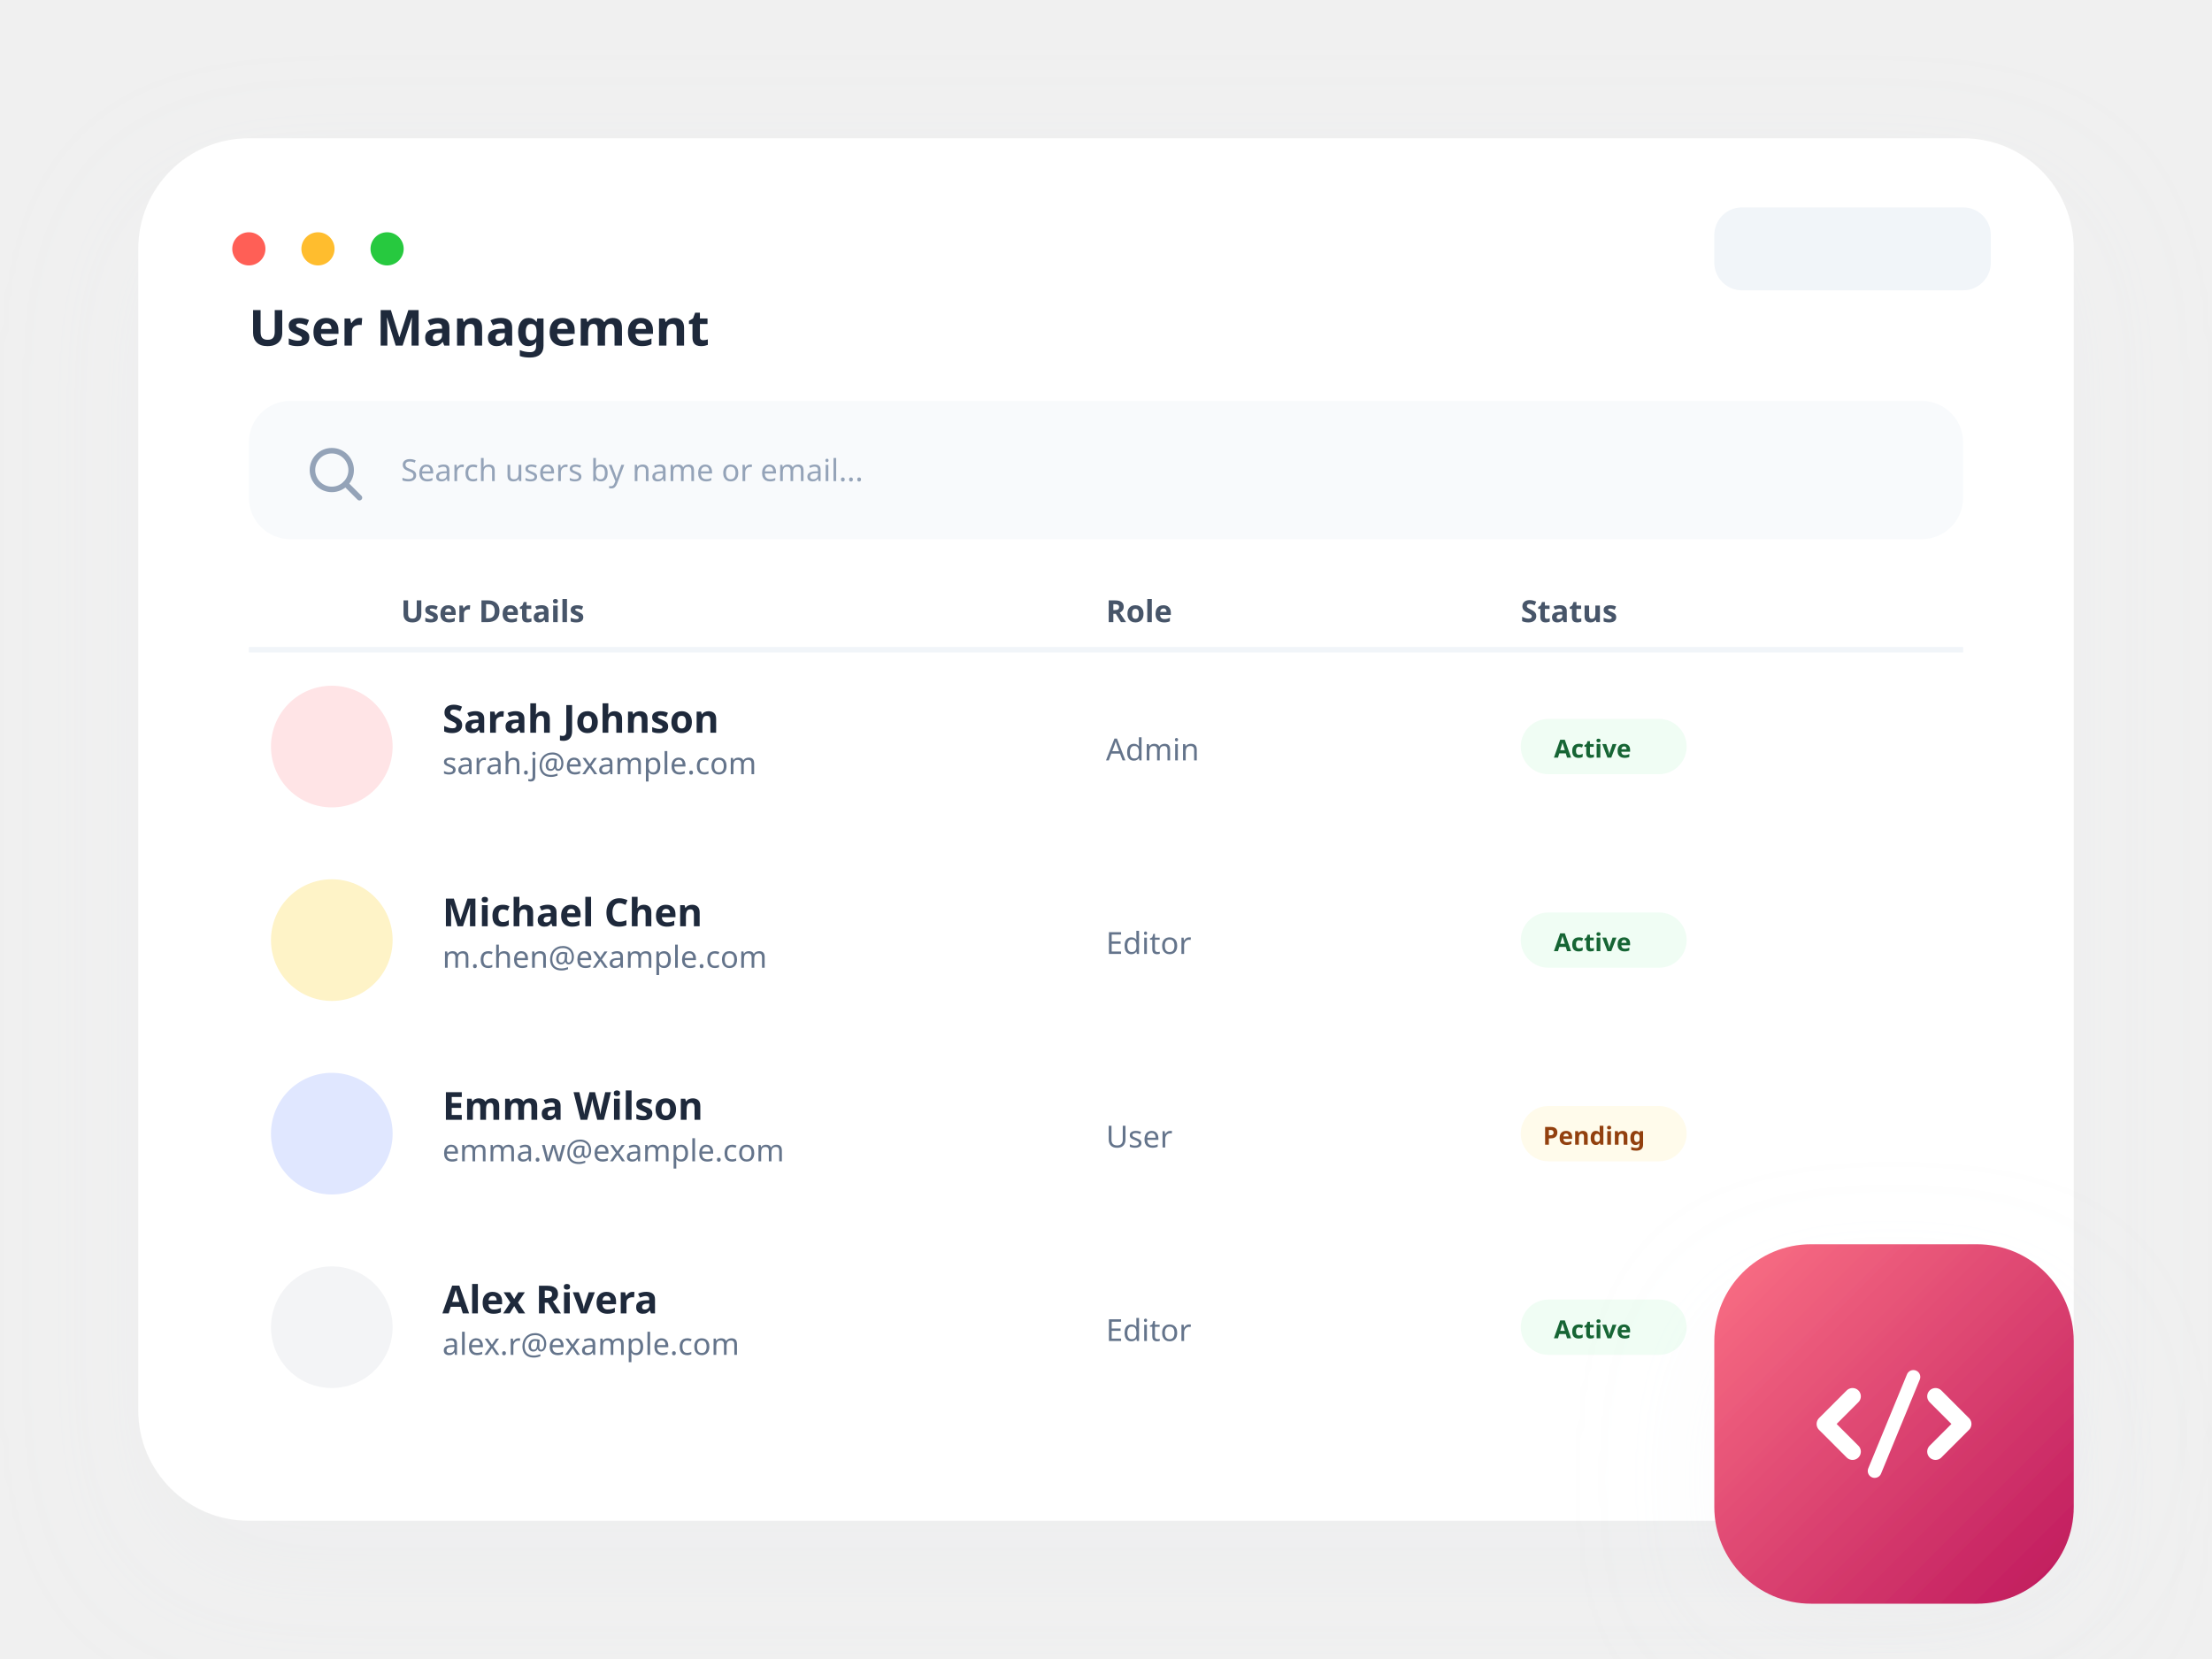
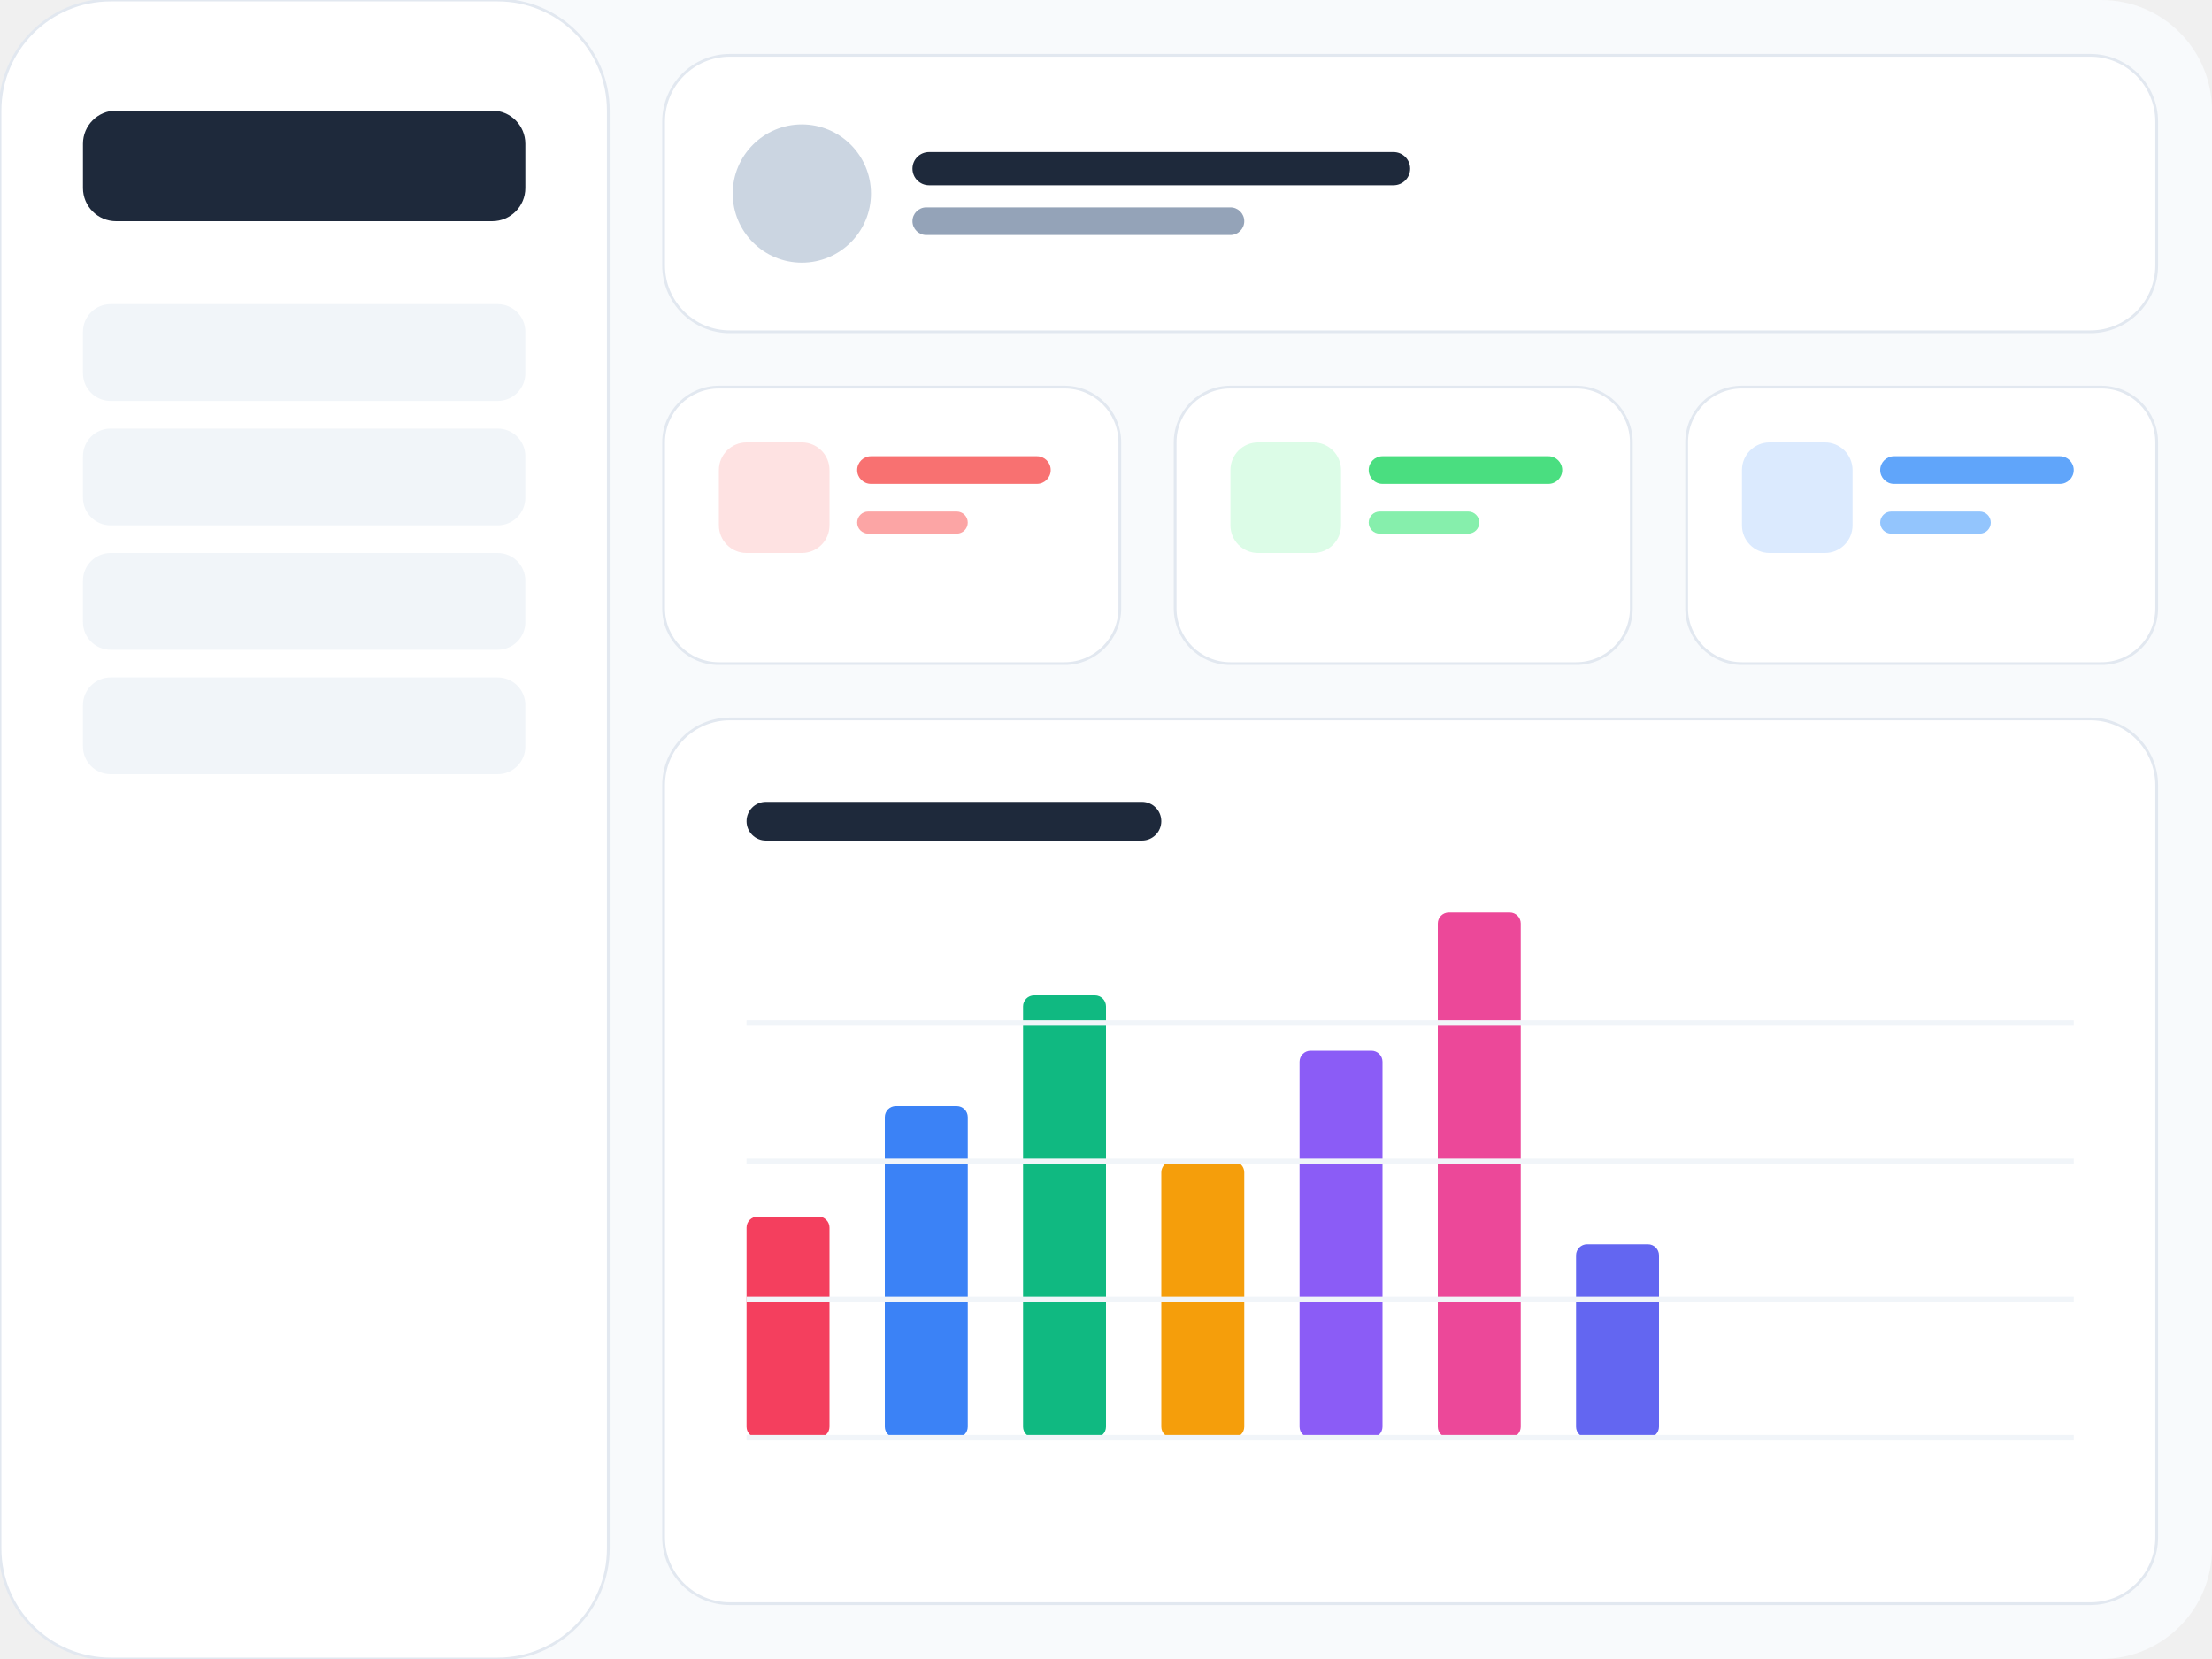
<svg xmlns="http://www.w3.org/2000/svg" width="800" height="600" viewBox="0 0 800 600" fill="none">
-   <defs>
-     <filter id="shadow" x="-50" y="-50" width="900" height="700" filterUnits="userSpaceOnUse" colorInterpolationFilters="sRGB">
-       <feFlood flood-opacity="0" result="BackgroundImageFix" />
-       <feColorMatrix in="SourceAlpha" type="matrix" values="0 0 0 0 0 0 0 0 0 0 0 0 0 0 0 0 0 0 127 0" result="hardAlpha" />
-       <feOffset dy="20" />
-       <feGaussianBlur stdDeviation="25" />
-       <feComposite in2="hardAlpha" operator="out" />
-       <feColorMatrix type="matrix" values="0 0 0 0 0.745 0 0 0 0 0.773 0 0 0 0 0.812 0 0 0 0.15 0" />
-       <feBlend mode="normal" in2="BackgroundImageFix" result="effect1_dropShadow" />
-       <feBlend mode="normal" in="SourceGraphic" in2="effect1_dropShadow" result="shape" />
-     </filter>
-     <linearGradient id="pinkGradient" x1="0" y1="0" x2="130" y2="130" gradientUnits="userSpaceOnUse">
-       <stop offset="0" stop-color="#fb7185" />
-       <stop offset="1" stop-color="#be185d" />
-     </linearGradient>
-     <style>
-       .text-main { font-family: sans-serif; font-weight: 700; fill: #1e293b; font-size: 14px; }
-       .text-sub { font-family: sans-serif; font-weight: 500; fill: #64748b; font-size: 11px; }
-       .text-badge { font-family: sans-serif; font-weight: 800; fill: #be185d; font-size: 9px; text-transform: uppercase; }
-     </style>
-   </defs>
-   <rect x="50" y="50" width="700" height="500" rx="40" fill="white" filter="url(#shadow)" />
-   <circle cx="90" cy="90" r="6" fill="#FF5F56" />
-   <circle cx="115" cy="90" r="6" fill="#FFBD2E" />
-   <circle cx="140" cy="90" r="6" fill="#27C93F" />
-   <rect x="620" y="75" width="100" height="30" rx="10" fill="#F1F5F9" />
-   <text x="90" y="125" class="text-main" style="font-size: 18px;">User Management</text>
-   <rect x="90" y="145" width="620" height="50" rx="15" fill="#F8FAFC" />
-   <circle cx="120" cy="170" r="7" stroke="#94A3B8" stroke-width="2" />
-   <line x1="125" y1="175" x2="130" y2="180" stroke="#94A3B8" stroke-width="2" stroke-linecap="round" />
-   <text x="145" y="174" class="text-sub" style="fill: #94A3B8;">Search users by name or email...</text>
-   <text x="145" y="225" class="text-sub" style="font-weight: 700; fill: #475569;">User Details</text>
-   <text x="400" y="225" class="text-sub" style="font-weight: 700; fill: #475569;">Role</text>
-   <text x="550" y="225" class="text-sub" style="font-weight: 700; fill: #475569;">Status</text>
-   <line x1="90" y1="235" x2="710" y2="235" stroke="#F1F5F9" stroke-width="2" />
-   <g transform="translate(90, 270)">
-     <circle cx="30" cy="0" r="22" fill="#FFE4E6" />
-     <text x="70" y="-5" class="text-main">Sarah Johnson</text>
-     <text x="70" y="10" class="text-sub">sarah.j@example.com</text>
-     <text x="310" y="5" class="text-sub">Admin</text>
-     <rect x="460" y="-10" width="60" height="20" rx="10" fill="#F0FDF4" />
-     <text x="472" y="4" class="text-badge" style="fill: #166534;">Active</text>
-   </g>
-   <g transform="translate(90, 340)">
-     <circle cx="30" cy="0" r="22" fill="#FEF3C7" />
-     <text x="70" y="-5" class="text-main">Michael Chen</text>
-     <text x="70" y="10" class="text-sub">m.chen@example.com</text>
-     <text x="310" y="5" class="text-sub">Editor</text>
-     <rect x="460" y="-10" width="60" height="20" rx="10" fill="#F0FDF4" />
-     <text x="472" y="4" class="text-badge" style="fill: #166534;">Active</text>
-   </g>
-   <g transform="translate(90, 410)">
-     <circle cx="30" cy="0" r="22" fill="#E0E7FF" />
-     <text x="70" y="-5" class="text-main">Emma Wilson</text>
-     <text x="70" y="10" class="text-sub">emma.w@example.com</text>
-     <text x="310" y="5" class="text-sub">User</text>
-     <rect x="460" y="-10" width="60" height="20" rx="10" fill="#FFFBEB" />
-     <text x="468" y="4" class="text-badge" style="fill: #92400E;">Pending</text>
-   </g>
-   <g transform="translate(90, 480)">
-     <circle cx="30" cy="0" r="22" fill="#F3F4F6" />
-     <text x="70" y="-5" class="text-main">Alex Rivera</text>
-     <text x="70" y="10" class="text-sub">alex.r@example.com</text>
-     <text x="310" y="5" class="text-sub">Editor</text>
-     <rect x="460" y="-10" width="60" height="20" rx="10" fill="#F0FDF4" />
-     <text x="472" y="4" class="text-badge" style="fill: #166534;">Active</text>
-   </g>
-   <g transform="translate(620, 450)">
-     <rect width="130" height="130" rx="35" fill="url(#pinkGradient)" filter="url(#shadow)" />
-     <path d="M40 65L50 55M40 65L50 75" stroke="white" stroke-width="6" stroke-linecap="round" stroke-linejoin="round" />
-     <path d="M90 65L80 55M90 65L80 75" stroke="white" stroke-width="6" stroke-linecap="round" stroke-linejoin="round" />
-     <path d="M72 48L58 82" stroke="white" stroke-width="5" stroke-linecap="round" />
-   </g>
+   <rect width="800" height="600" rx="40" fill="#f8fafc" />
+   <rect x="0" y="0" width="220" height="600" rx="40" fill="#ffffff" stroke="#e2e8f0" stroke-width="1" />
+   <rect x="30" y="40" width="160" height="40" rx="12" fill="#1e293b" />
+   <rect x="30" y="110" width="160" height="35" rx="10" fill="#f1f5f9" />
+   <rect x="30" y="155" width="160" height="35" rx="10" fill="#f1f5f9" />
+   <rect x="30" y="200" width="160" height="35" rx="10" fill="#f1f5f9" />
+   <rect x="30" y="245" width="160" height="35" rx="10" fill="#f1f5f9" />
+   <rect x="240" y="20" width="540" height="100" rx="24" fill="#ffffff" stroke="#e2e8f0" stroke-width="1" />
+   <circle cx="290" cy="70" r="25" fill="#cbd5e1" />
+   <rect x="330" y="55" width="180" height="12" rx="6" fill="#1e293b" />
+   <rect x="330" y="75" width="120" height="10" rx="5" fill="#94a3b8" />
+   <rect x="240" y="140" width="165" height="100" rx="20" fill="#ffffff" stroke="#e2e8f0" stroke-width="1" />
+   <rect x="260" y="160" width="40" height="40" rx="10" fill="#fee2e2" />
+   <rect x="310" y="165" width="70" height="10" rx="5" fill="#f87171" />
+   <rect x="310" y="185" width="40" height="8" rx="4" fill="#fca5a5" />
+   <rect x="425" y="140" width="165" height="100" rx="20" fill="#ffffff" stroke="#e2e8f0" stroke-width="1" />
+   <rect x="445" y="160" width="40" height="40" rx="10" fill="#dcfce7" />
+   <rect x="495" y="165" width="70" height="10" rx="5" fill="#4ade80" />
+   <rect x="495" y="185" width="40" height="8" rx="4" fill="#86efac" />
+   <rect x="610" y="140" width="170" height="100" rx="20" fill="#ffffff" stroke="#e2e8f0" stroke-width="1" />
+   <rect x="630" y="160" width="40" height="40" rx="10" fill="#dbeafe" />
+   <rect x="680" y="165" width="70" height="10" rx="5" fill="#60a5fa" />
+   <rect x="680" y="185" width="40" height="8" rx="4" fill="#93c5fd" />
+   <rect x="240" y="260" width="540" height="320" rx="24" fill="#ffffff" stroke="#e2e8f0" stroke-width="1" />
+   <rect x="270" y="290" width="150" height="14" rx="7" fill="#1e293b" />
+   <rect x="270" y="520" width="30" height="80" transform="translate(0, -80)" rx="4" fill="#f43f5e" />
+   <rect x="320" y="520" width="30" height="120" transform="translate(0, -120)" rx="4" fill="#3b82f6" />
+   <rect x="370" y="520" width="30" height="160" transform="translate(0, -160)" rx="4" fill="#10b981" />
+   <rect x="420" y="520" width="30" height="100" transform="translate(0, -100)" rx="4" fill="#f59e0b" />
+   <rect x="470" y="520" width="30" height="140" transform="translate(0, -140)" rx="4" fill="#8b5cf6" />
+   <rect x="520" y="520" width="30" height="190" transform="translate(0, -190)" rx="4" fill="#ec4899" />
+   <rect x="570" y="520" width="30" height="70" transform="translate(0, -70)" rx="4" fill="#6366f1" />
+   <line x1="270" y1="520" x2="750" y2="520" stroke="#f1f5f9" stroke-width="2" />
+   <line x1="270" y1="470" x2="750" y2="470" stroke="#f1f5f9" stroke-width="2" />
+   <line x1="270" y1="420" x2="750" y2="420" stroke="#f1f5f9" stroke-width="2" />
+   <line x1="270" y1="370" x2="750" y2="370" stroke="#f1f5f9" stroke-width="2" />
</svg>
